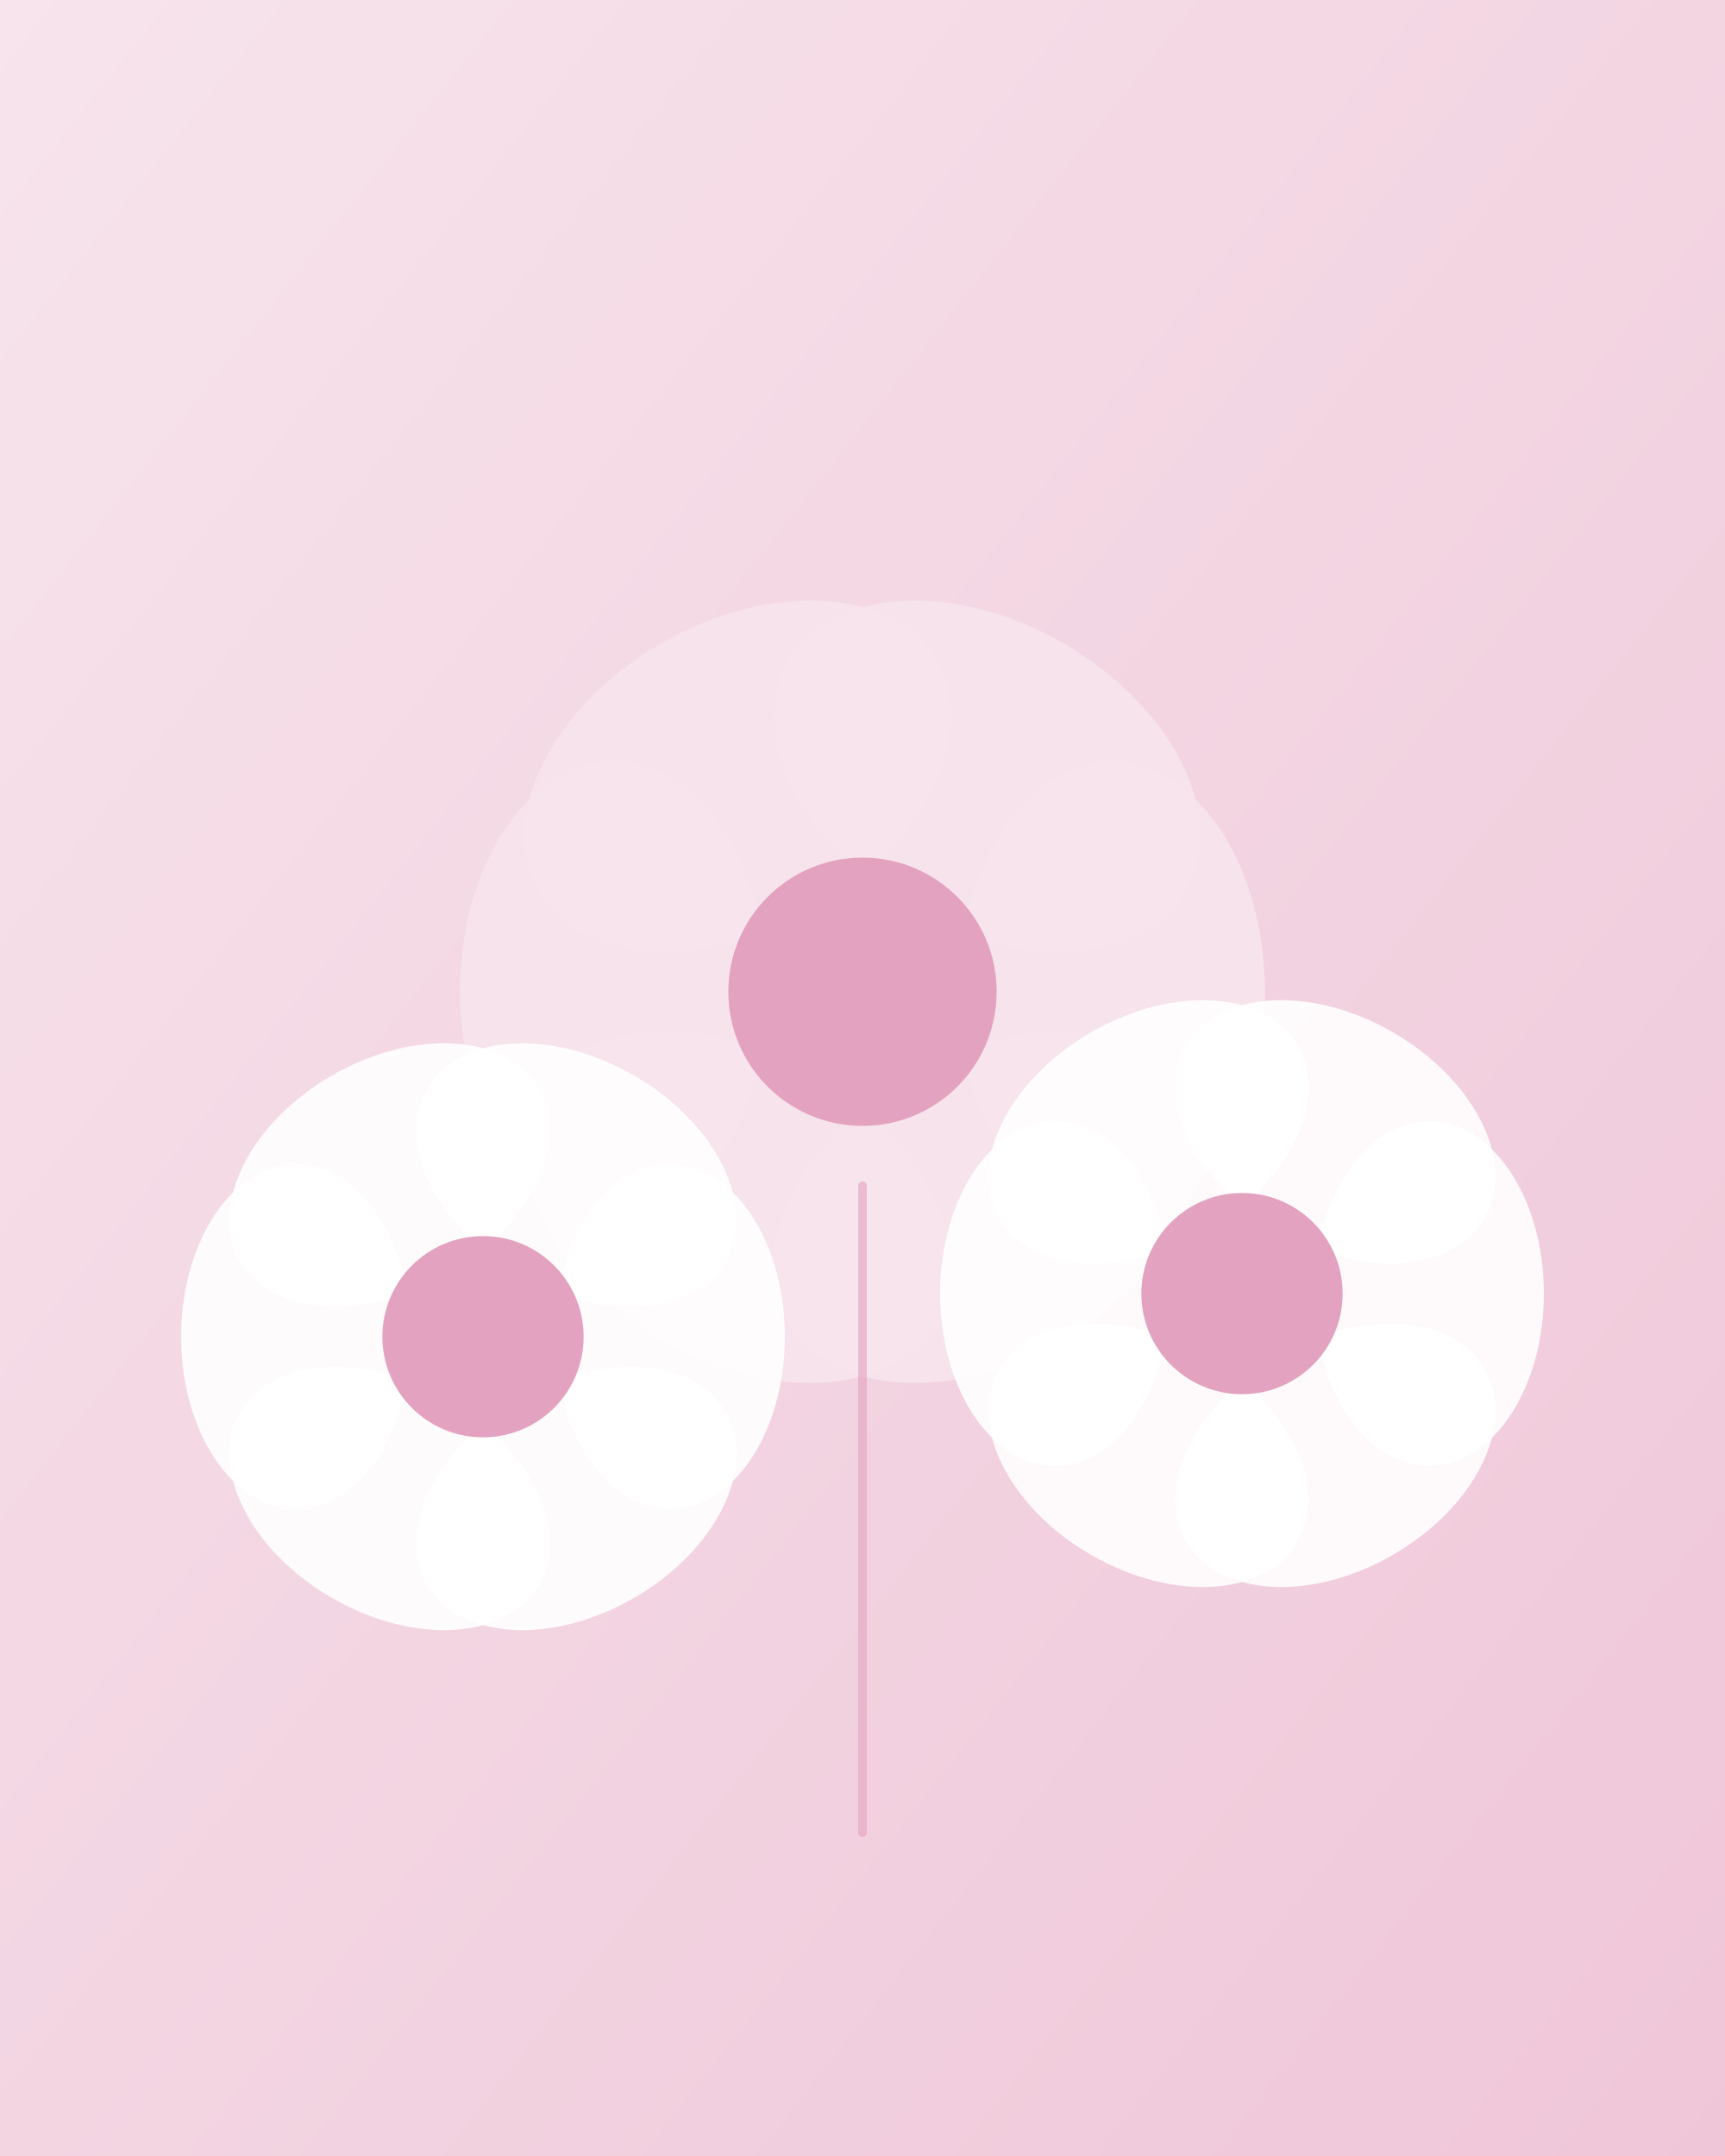
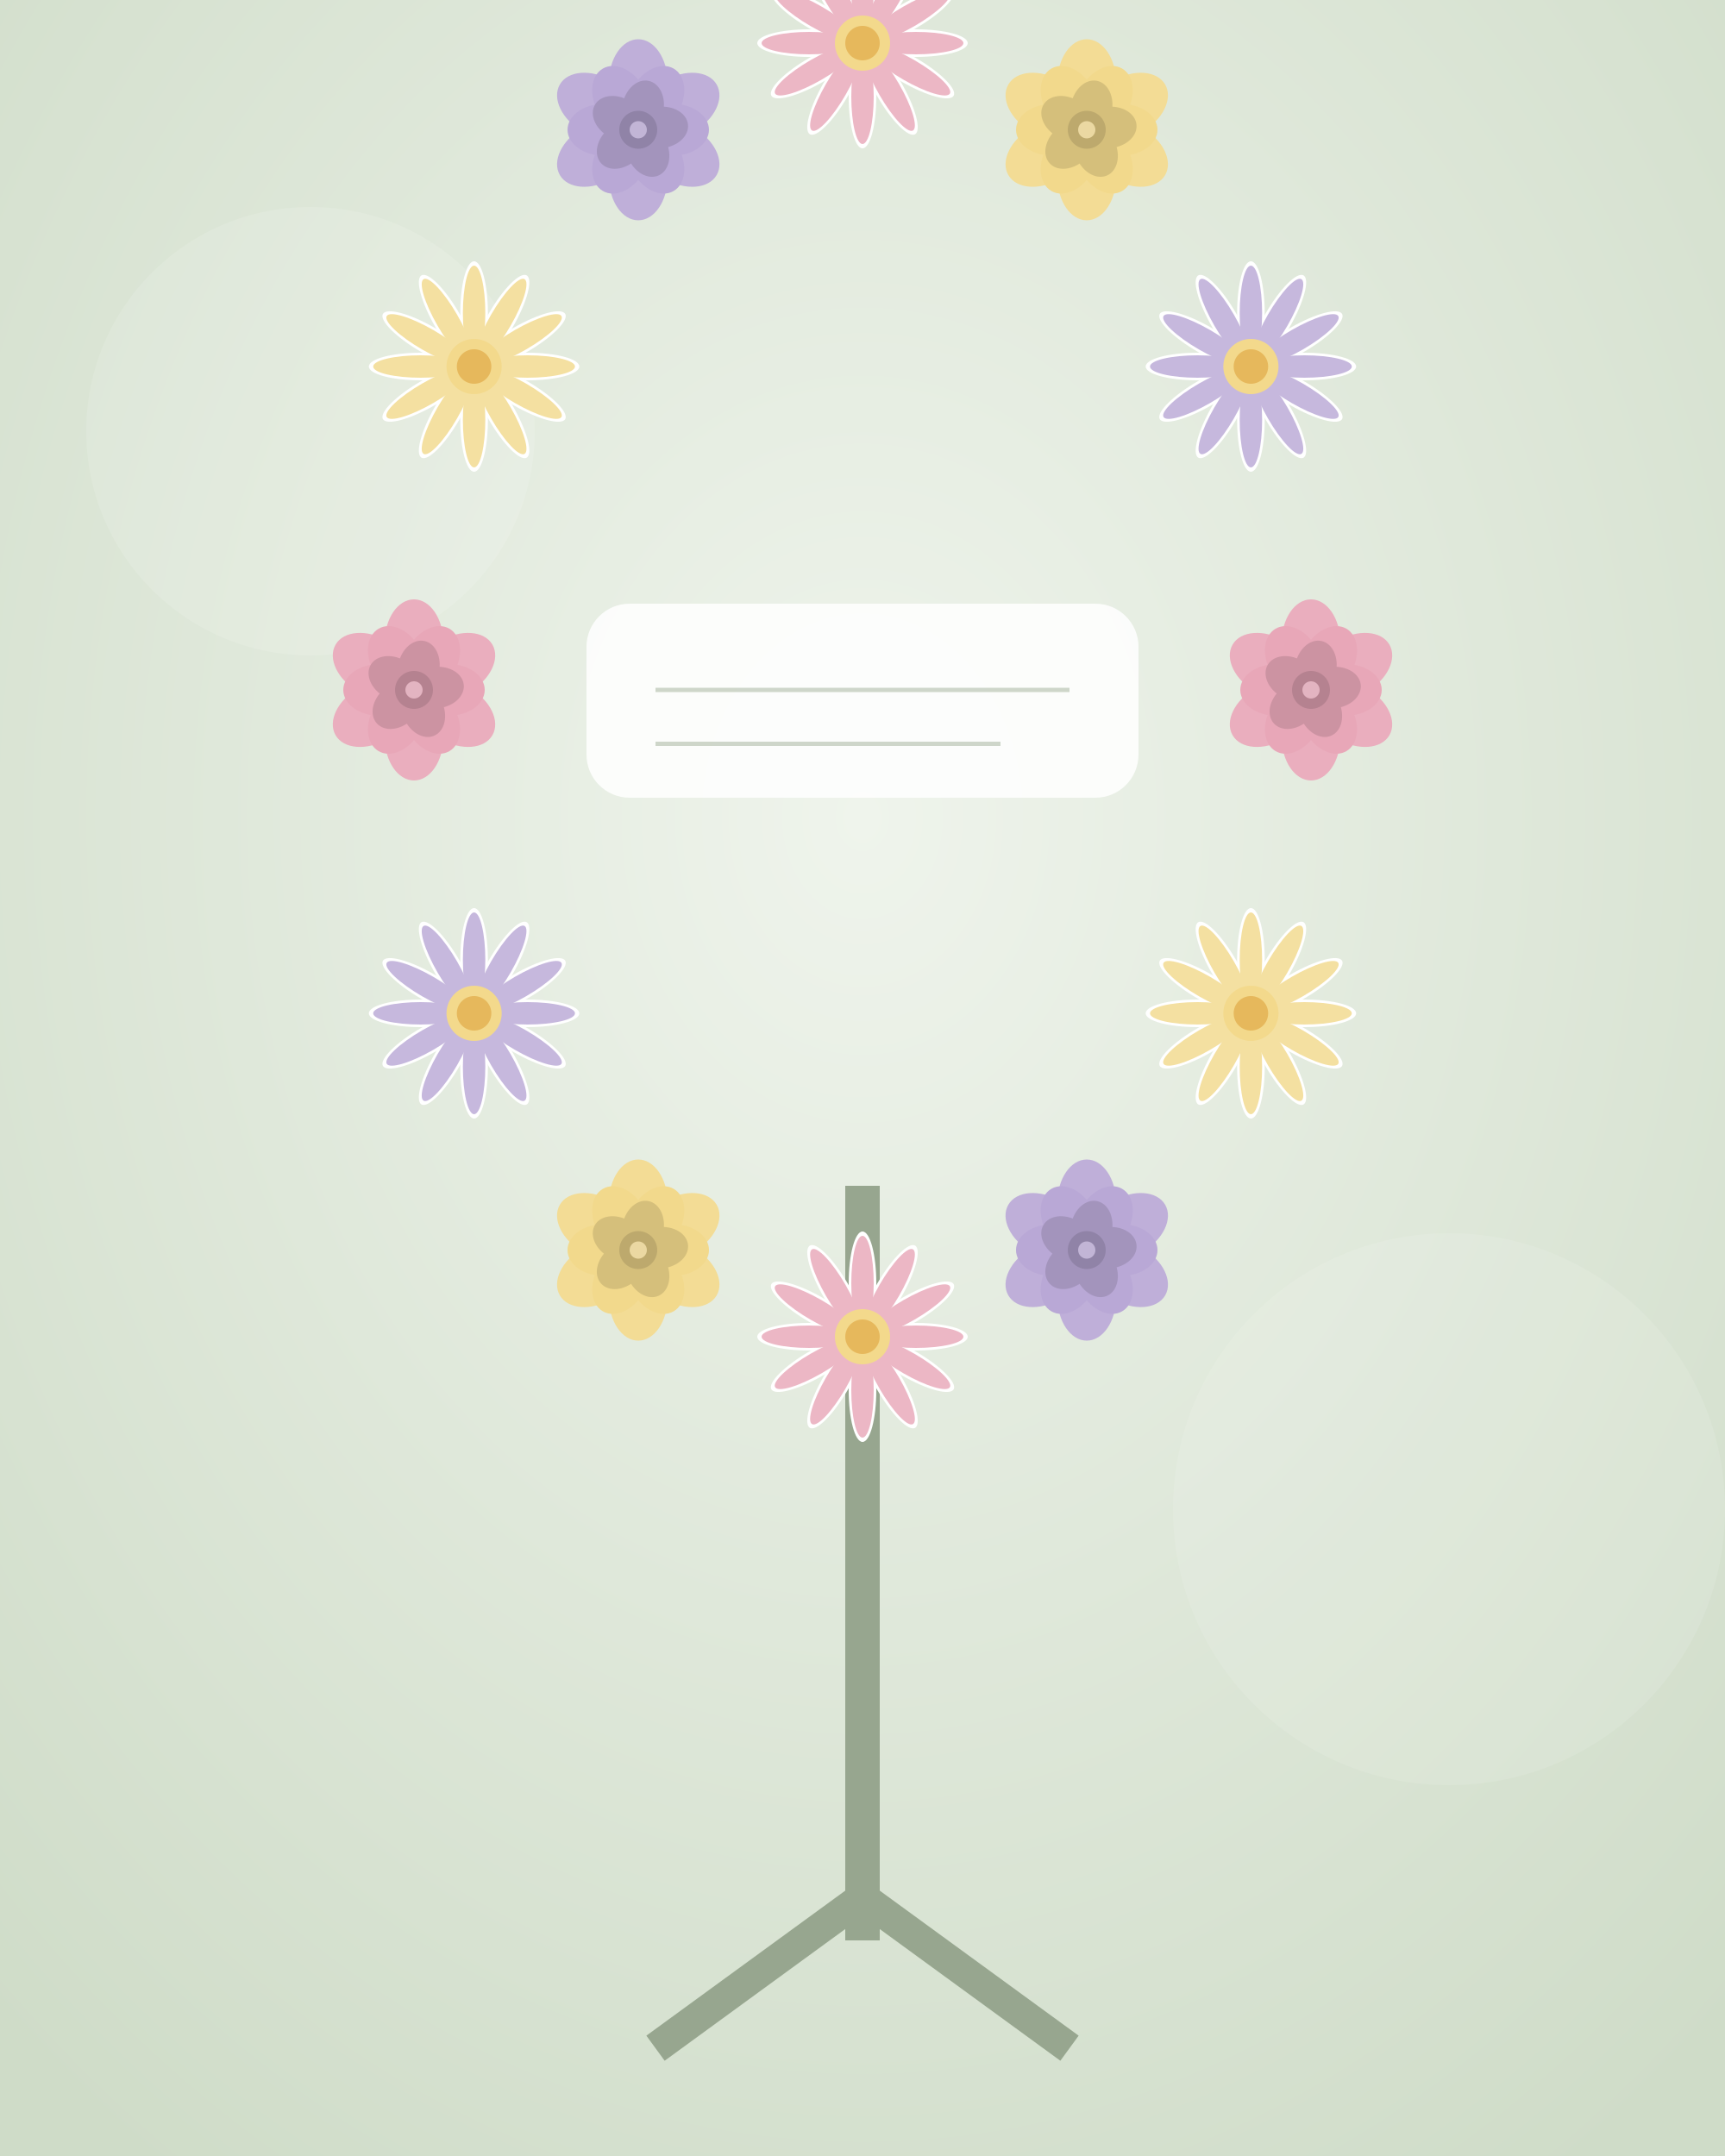
<svg xmlns="http://www.w3.org/2000/svg" width="800" height="1000" viewBox="0 0 800 1000">
  <defs>
-     <linearGradient id="gwo6xl" x1="0" y1="0" x2="1" y2="1">
-       <stop offset="0" stop-color="#F7E4EC" />
-       <stop offset="1" stop-color="#EFC6D8" />
-     </linearGradient>
+     <radialGradient id="g6" cx="50%" cy="38%" r="75%">
+       <stop offset="0" stop-color="#eff4ec" />
+       <stop offset="1" stop-color="#CFDcC8" />
+     </radialGradient>
  </defs>
-   <rect width="800" height="1000" fill="url(#gwo6xl)" />
-   <g transform="translate(400 460) scale(4.444444)">
-     <ellipse cx="26.0" cy="0.0" rx="16" ry="24" fill="#F7E4EC" opacity="0.9" transform="rotate(0 26.0 0.0)" />
-     <ellipse cx="13.0" cy="22.5" rx="16" ry="24" fill="#F7E4EC" opacity="0.9" transform="rotate(60 13.0 22.5)" />
-     <ellipse cx="-13.0" cy="22.5" rx="16" ry="24" fill="#F7E4EC" opacity="0.9" transform="rotate(120 -13.0 22.5)" />
-     <ellipse cx="-26.0" cy="0.0" rx="16" ry="24" fill="#F7E4EC" opacity="0.9" transform="rotate(180 -26.0 0.0)" />
-     <ellipse cx="-13.0" cy="-22.5" rx="16" ry="24" fill="#F7E4EC" opacity="0.9" transform="rotate(240 -13.0 -22.5)" />
-     <ellipse cx="13.0" cy="-22.5" rx="16" ry="24" fill="#F7E4EC" opacity="0.9" transform="rotate(300 13.0 -22.5)" />
-     <circle cx="0" cy="0" r="14" fill="#E3A2C0" />
-   </g>
-   <g transform="translate(224 620) scale(3.333333)">
-     <ellipse cx="26.0" cy="0.0" rx="16" ry="24" fill="#ffffff" opacity="0.9" transform="rotate(0 26.0 0.0)" />
-     <ellipse cx="13.0" cy="22.5" rx="16" ry="24" fill="#ffffff" opacity="0.9" transform="rotate(60 13.0 22.5)" />
-     <ellipse cx="-13.0" cy="22.5" rx="16" ry="24" fill="#ffffff" opacity="0.9" transform="rotate(120 -13.0 22.5)" />
-     <ellipse cx="-26.0" cy="0.0" rx="16" ry="24" fill="#ffffff" opacity="0.9" transform="rotate(180 -26.0 0.0)" />
-     <ellipse cx="-13.0" cy="-22.5" rx="16" ry="24" fill="#ffffff" opacity="0.9" transform="rotate(240 -13.0 -22.5)" />
-     <ellipse cx="13.0" cy="-22.5" rx="16" ry="24" fill="#ffffff" opacity="0.9" transform="rotate(300 13.0 -22.5)" />
-     <circle cx="0" cy="0" r="14" fill="#E3A2C0" />
-   </g>
-   <g transform="translate(576 600) scale(3.333333)">
-     <ellipse cx="26.0" cy="0.0" rx="16" ry="24" fill="#ffffff" opacity="0.9" transform="rotate(0 26.0 0.0)" />
-     <ellipse cx="13.0" cy="22.5" rx="16" ry="24" fill="#ffffff" opacity="0.9" transform="rotate(60 13.0 22.5)" />
-     <ellipse cx="-13.0" cy="22.5" rx="16" ry="24" fill="#ffffff" opacity="0.9" transform="rotate(120 -13.0 22.5)" />
-     <ellipse cx="-26.0" cy="0.0" rx="16" ry="24" fill="#ffffff" opacity="0.9" transform="rotate(180 -26.0 0.0)" />
-     <ellipse cx="-13.0" cy="-22.5" rx="16" ry="24" fill="#ffffff" opacity="0.9" transform="rotate(240 -13.0 -22.5)" />
-     <ellipse cx="13.0" cy="-22.5" rx="16" ry="24" fill="#ffffff" opacity="0.9" transform="rotate(300 13.0 -22.5)" />
-     <circle cx="0" cy="0" r="14" fill="#E3A2C0" />
-   </g>
-   <path d="M400 550 L400 850" stroke="#E3A2C0" stroke-width="4" stroke-linecap="round" opacity="0.6" />
+   <rect width="800" height="1000" fill="url(#g6)" />
+   <circle cx="144" cy="200" r="104" fill="#FFFFFF" opacity="0.12" />
+   <circle cx="672" cy="700" r="128" fill="#FFFFFF" opacity="0.1" />
+   <line x1="400" y1="550" x2="400" y2="900" stroke="#97a68f" stroke-width="16" />
+   <line x1="400" y1="880" x2="304" y2="950" stroke="#97a68f" stroke-width="14.4" />
+   <line x1="400" y1="880" x2="496" y2="950" stroke="#97a68f" stroke-width="14.4" />
+   <g>
+     <ellipse cx="608" cy="298.0" rx="13.6" ry="20" fill="#eaaebe" opacity="1" transform="rotate(0.0 608 320)" />
+     <ellipse cx="608" cy="298.0" rx="13.6" ry="20" fill="#eaaebe" opacity="1" transform="rotate(60.0 608 320)" />
+     <ellipse cx="608" cy="298.0" rx="13.6" ry="20" fill="#eaaebe" opacity="1" transform="rotate(120.0 608 320)" />
+     <ellipse cx="608" cy="298.0" rx="13.6" ry="20" fill="#eaaebe" opacity="1" transform="rotate(180.0 608 320)" />
+     <ellipse cx="608" cy="298.0" rx="13.6" ry="20" fill="#eaaebe" opacity="1" transform="rotate(240.0 608 320)" />
+     <ellipse cx="608" cy="298.0" rx="13.6" ry="20" fill="#eaaebe" opacity="1" transform="rotate(300.0 608 320)" />
+     <ellipse cx="608" cy="304.0" rx="12" ry="16.8" fill="#E8A7B8" opacity="1" transform="rotate(30.0 608 320)" />
+     <ellipse cx="608" cy="304.0" rx="12" ry="16.8" fill="#E8A7B8" opacity="1" transform="rotate(90.0 608 320)" />
+     <ellipse cx="608" cy="304.0" rx="12" ry="16.8" fill="#E8A7B8" opacity="1" transform="rotate(150.0 608 320)" />
+     <ellipse cx="608" cy="304.0" rx="12" ry="16.8" fill="#E8A7B8" opacity="1" transform="rotate(210.0 608 320)" />
+     <ellipse cx="608" cy="304.0" rx="12" ry="16.8" fill="#E8A7B8" opacity="1" transform="rotate(270.0 608 320)" />
+     <ellipse cx="608" cy="304.0" rx="12" ry="16.8" fill="#E8A7B8" opacity="1" transform="rotate(330.0 608 320)" />
+     <ellipse cx="608" cy="309.6" rx="9.6" ry="12.8" fill="#cc93a2" opacity="1" transform="rotate(12.0 608 320)" />
+     <ellipse cx="608" cy="309.6" rx="9.6" ry="12.8" fill="#cc93a2" opacity="1" transform="rotate(84.0 608 320)" />
+     <ellipse cx="608" cy="309.6" rx="9.6" ry="12.8" fill="#cc93a2" opacity="1" transform="rotate(156.0 608 320)" />
+     <ellipse cx="608" cy="309.6" rx="9.6" ry="12.8" fill="#cc93a2" opacity="1" transform="rotate(228.0 608 320)" />
+     <ellipse cx="608" cy="309.6" rx="9.6" ry="12.8" fill="#cc93a2" opacity="1" transform="rotate(300.0 608 320)" />
+     <circle cx="608" cy="320" r="8.8" fill="#b58290" />
+     <circle cx="608" cy="320" r="4" fill="#efc1cd" opacity="0.8" />
+   </g>
+   <g>
+     <ellipse cx="580.133" cy="445.2" rx="6.4" ry="24" fill="#FFFFFF" opacity="1" transform="rotate(0.0 580.1333 470)" />
+     <ellipse cx="580.133" cy="445.2" rx="6.4" ry="24" fill="#FFFFFF" opacity="1" transform="rotate(30.0 580.1333 470)" />
+     <ellipse cx="580.133" cy="445.2" rx="6.4" ry="24" fill="#FFFFFF" opacity="1" transform="rotate(60.0 580.1333 470)" />
+     <ellipse cx="580.133" cy="445.2" rx="6.4" ry="24" fill="#FFFFFF" opacity="1" transform="rotate(90.0 580.1333 470)" />
+     <ellipse cx="580.133" cy="445.2" rx="6.4" ry="24" fill="#FFFFFF" opacity="1" transform="rotate(120.0 580.1333 470)" />
+     <ellipse cx="580.133" cy="445.2" rx="6.4" ry="24" fill="#FFFFFF" opacity="1" transform="rotate(150.0 580.1333 470)" />
+     <ellipse cx="580.133" cy="445.2" rx="6.4" ry="24" fill="#FFFFFF" opacity="1" transform="rotate(180.0 580.1333 470)" />
+     <ellipse cx="580.133" cy="445.2" rx="6.4" ry="24" fill="#FFFFFF" opacity="1" transform="rotate(210.0 580.1333 470)" />
+     <ellipse cx="580.133" cy="445.2" rx="6.4" ry="24" fill="#FFFFFF" opacity="1" transform="rotate(240.0 580.1333 470)" />
+     <ellipse cx="580.133" cy="445.2" rx="6.4" ry="24" fill="#FFFFFF" opacity="1" transform="rotate(270.0 580.1333 470)" />
+     <ellipse cx="580.133" cy="445.2" rx="6.4" ry="24" fill="#FFFFFF" opacity="1" transform="rotate(300.0 580.1333 470)" />
+     <ellipse cx="580.133" cy="445.2" rx="6.4" ry="24" fill="#FFFFFF" opacity="1" transform="rotate(330.0 580.1333 470)" />
+     <ellipse cx="580.133" cy="445.2" rx="5.2" ry="22" fill="#f4e0a1" opacity="1" transform="rotate(0.0 580.1333 470)" />
+     <ellipse cx="580.133" cy="445.2" rx="5.2" ry="22" fill="#f4e0a1" opacity="1" transform="rotate(30.0 580.1333 470)" />
+     <ellipse cx="580.133" cy="445.2" rx="5.2" ry="22" fill="#f4e0a1" opacity="1" transform="rotate(60.0 580.1333 470)" />
+     <ellipse cx="580.133" cy="445.2" rx="5.2" ry="22" fill="#f4e0a1" opacity="1" transform="rotate(90.0 580.1333 470)" />
+     <ellipse cx="580.133" cy="445.2" rx="5.2" ry="22" fill="#f4e0a1" opacity="1" transform="rotate(120.0 580.1333 470)" />
+     <ellipse cx="580.133" cy="445.2" rx="5.2" ry="22" fill="#f4e0a1" opacity="1" transform="rotate(150.0 580.1333 470)" />
+     <ellipse cx="580.133" cy="445.2" rx="5.2" ry="22" fill="#f4e0a1" opacity="1" transform="rotate(180.0 580.1333 470)" />
+     <ellipse cx="580.133" cy="445.2" rx="5.2" ry="22" fill="#f4e0a1" opacity="1" transform="rotate(210.0 580.1333 470)" />
+     <ellipse cx="580.133" cy="445.2" rx="5.2" ry="22" fill="#f4e0a1" opacity="1" transform="rotate(240.0 580.1333 470)" />
+     <ellipse cx="580.133" cy="445.2" rx="5.2" ry="22" fill="#f4e0a1" opacity="1" transform="rotate(270.0 580.1333 470)" />
+     <ellipse cx="580.133" cy="445.2" rx="5.2" ry="22" fill="#f4e0a1" opacity="1" transform="rotate(300.0 580.1333 470)" />
+     <ellipse cx="580.133" cy="445.2" rx="5.2" ry="22" fill="#f4e0a1" opacity="1" transform="rotate(330.0 580.1333 470)" />
+     <circle cx="580.133" cy="470" r="12.8" fill="#F3D98C" />
+     <circle cx="580.133" cy="470" r="8" fill="#E6B85C" />
+   </g>
+   <g>
+     <ellipse cx="504" cy="557.8" rx="13.6" ry="20" fill="#bfafd9" opacity="1" transform="rotate(0.0 504 579.8076)" />
+     <ellipse cx="504" cy="557.8" rx="13.6" ry="20" fill="#bfafd9" opacity="1" transform="rotate(60.0 504 579.8076)" />
+     <ellipse cx="504" cy="557.8" rx="13.6" ry="20" fill="#bfafd9" opacity="1" transform="rotate(120.0 504 579.8076)" />
+     <ellipse cx="504" cy="557.8" rx="13.6" ry="20" fill="#bfafd9" opacity="1" transform="rotate(180.0 504 579.8076)" />
+     <ellipse cx="504" cy="557.8" rx="13.6" ry="20" fill="#bfafd9" opacity="1" transform="rotate(240.0 504 579.8076)" />
+     <ellipse cx="504" cy="557.8" rx="13.6" ry="20" fill="#bfafd9" opacity="1" transform="rotate(300.0 504 579.8076)" />
+     <ellipse cx="504" cy="563.8" rx="12" ry="16.8" fill="#B9A8D6" opacity="1" transform="rotate(30.0 504 579.8076)" />
+     <ellipse cx="504" cy="563.8" rx="12" ry="16.8" fill="#B9A8D6" opacity="1" transform="rotate(90.0 504 579.8076)" />
+     <ellipse cx="504" cy="563.8" rx="12" ry="16.8" fill="#B9A8D6" opacity="1" transform="rotate(150.0 504 579.8076)" />
+     <ellipse cx="504" cy="563.8" rx="12" ry="16.8" fill="#B9A8D6" opacity="1" transform="rotate(210.0 504 579.8076)" />
+     <ellipse cx="504" cy="563.8" rx="12" ry="16.8" fill="#B9A8D6" opacity="1" transform="rotate(270.0 504 579.8076)" />
+     <ellipse cx="504" cy="563.8" rx="12" ry="16.8" fill="#B9A8D6" opacity="1" transform="rotate(330.0 504 579.8076)" />
+     <ellipse cx="504" cy="569.4" rx="9.6" ry="12.8" fill="#a394bc" opacity="1" transform="rotate(12.0 504 579.8076)" />
+     <ellipse cx="504" cy="569.4" rx="9.6" ry="12.8" fill="#a394bc" opacity="1" transform="rotate(84.0 504 579.8076)" />
+     <ellipse cx="504" cy="569.4" rx="9.6" ry="12.8" fill="#a394bc" opacity="1" transform="rotate(156.0 504 579.8076)" />
+     <ellipse cx="504" cy="569.4" rx="9.6" ry="12.8" fill="#a394bc" opacity="1" transform="rotate(228.0 504 579.8076)" />
+     <ellipse cx="504" cy="569.4" rx="9.6" ry="12.8" fill="#a394bc" opacity="1" transform="rotate(300.0 504 579.8076)" />
+     <circle cx="504" cy="579.808" r="8.8" fill="#9083a7" />
+     <circle cx="504" cy="579.808" r="4" fill="#cec2e2" opacity="0.8" />
+   </g>
+   <g>
+     <ellipse cx="400" cy="595.2" rx="6.4" ry="24" fill="#FFFFFF" opacity="1" transform="rotate(0.0 400 620)" />
+     <ellipse cx="400" cy="595.2" rx="6.4" ry="24" fill="#FFFFFF" opacity="1" transform="rotate(30.0 400 620)" />
+     <ellipse cx="400" cy="595.2" rx="6.4" ry="24" fill="#FFFFFF" opacity="1" transform="rotate(60.0 400 620)" />
+     <ellipse cx="400" cy="595.2" rx="6.4" ry="24" fill="#FFFFFF" opacity="1" transform="rotate(90.0 400 620)" />
+     <ellipse cx="400" cy="595.2" rx="6.4" ry="24" fill="#FFFFFF" opacity="1" transform="rotate(120.0 400 620)" />
+     <ellipse cx="400" cy="595.2" rx="6.4" ry="24" fill="#FFFFFF" opacity="1" transform="rotate(150.0 400 620)" />
+     <ellipse cx="400" cy="595.2" rx="6.4" ry="24" fill="#FFFFFF" opacity="1" transform="rotate(180.0 400 620)" />
+     <ellipse cx="400" cy="595.2" rx="6.4" ry="24" fill="#FFFFFF" opacity="1" transform="rotate(210.0 400 620)" />
+     <ellipse cx="400" cy="595.2" rx="6.4" ry="24" fill="#FFFFFF" opacity="1" transform="rotate(240.0 400 620)" />
+     <ellipse cx="400" cy="595.2" rx="6.4" ry="24" fill="#FFFFFF" opacity="1" transform="rotate(270.0 400 620)" />
+     <ellipse cx="400" cy="595.2" rx="6.4" ry="24" fill="#FFFFFF" opacity="1" transform="rotate(300.0 400 620)" />
+     <ellipse cx="400" cy="595.2" rx="6.4" ry="24" fill="#FFFFFF" opacity="1" transform="rotate(330.0 400 620)" />
+     <ellipse cx="400" cy="595.2" rx="5.2" ry="22" fill="#ecb7c5" opacity="1" transform="rotate(0.0 400 620)" />
+     <ellipse cx="400" cy="595.2" rx="5.2" ry="22" fill="#ecb7c5" opacity="1" transform="rotate(30.0 400 620)" />
+     <ellipse cx="400" cy="595.2" rx="5.2" ry="22" fill="#ecb7c5" opacity="1" transform="rotate(60.0 400 620)" />
+     <ellipse cx="400" cy="595.2" rx="5.2" ry="22" fill="#ecb7c5" opacity="1" transform="rotate(90.0 400 620)" />
+     <ellipse cx="400" cy="595.2" rx="5.2" ry="22" fill="#ecb7c5" opacity="1" transform="rotate(120.0 400 620)" />
+     <ellipse cx="400" cy="595.2" rx="5.2" ry="22" fill="#ecb7c5" opacity="1" transform="rotate(150.0 400 620)" />
+     <ellipse cx="400" cy="595.2" rx="5.2" ry="22" fill="#ecb7c5" opacity="1" transform="rotate(180.0 400 620)" />
+     <ellipse cx="400" cy="595.2" rx="5.2" ry="22" fill="#ecb7c5" opacity="1" transform="rotate(210.0 400 620)" />
+     <ellipse cx="400" cy="595.2" rx="5.2" ry="22" fill="#ecb7c5" opacity="1" transform="rotate(240.0 400 620)" />
+     <ellipse cx="400" cy="595.2" rx="5.2" ry="22" fill="#ecb7c5" opacity="1" transform="rotate(270.0 400 620)" />
+     <ellipse cx="400" cy="595.2" rx="5.2" ry="22" fill="#ecb7c5" opacity="1" transform="rotate(300.0 400 620)" />
+     <ellipse cx="400" cy="595.2" rx="5.2" ry="22" fill="#ecb7c5" opacity="1" transform="rotate(330.0 400 620)" />
+     <circle cx="400" cy="620" r="12.8" fill="#F3D98C" />
+     <circle cx="400" cy="620" r="8" fill="#E6B85C" />
+   </g>
+   <g>
+     <ellipse cx="296" cy="557.8" rx="13.6" ry="20" fill="#f3dc95" opacity="1" transform="rotate(0.0 296 579.8076)" />
+     <ellipse cx="296" cy="557.8" rx="13.6" ry="20" fill="#f3dc95" opacity="1" transform="rotate(60.0 296 579.8076)" />
+     <ellipse cx="296" cy="557.8" rx="13.6" ry="20" fill="#f3dc95" opacity="1" transform="rotate(120.0 296 579.8076)" />
+     <ellipse cx="296" cy="557.8" rx="13.6" ry="20" fill="#f3dc95" opacity="1" transform="rotate(180.0 296 579.8076)" />
+     <ellipse cx="296" cy="557.8" rx="13.6" ry="20" fill="#f3dc95" opacity="1" transform="rotate(240.0 296 579.8076)" />
+     <ellipse cx="296" cy="557.8" rx="13.6" ry="20" fill="#f3dc95" opacity="1" transform="rotate(300.0 296 579.8076)" />
+     <ellipse cx="296" cy="563.8" rx="12" ry="16.8" fill="#F2D98C" opacity="1" transform="rotate(30.0 296 579.8076)" />
+     <ellipse cx="296" cy="563.8" rx="12" ry="16.8" fill="#F2D98C" opacity="1" transform="rotate(90.0 296 579.8076)" />
+     <ellipse cx="296" cy="563.8" rx="12" ry="16.8" fill="#F2D98C" opacity="1" transform="rotate(150.0 296 579.8076)" />
+     <ellipse cx="296" cy="563.8" rx="12" ry="16.8" fill="#F2D98C" opacity="1" transform="rotate(210.0 296 579.8076)" />
+     <ellipse cx="296" cy="563.8" rx="12" ry="16.8" fill="#F2D98C" opacity="1" transform="rotate(270.0 296 579.8076)" />
+     <ellipse cx="296" cy="563.8" rx="12" ry="16.8" fill="#F2D98C" opacity="1" transform="rotate(330.0 296 579.8076)" />
+     <ellipse cx="296" cy="569.4" rx="9.6" ry="12.8" fill="#d5bf7b" opacity="1" transform="rotate(12.0 296 579.8076)" />
+     <ellipse cx="296" cy="569.4" rx="9.6" ry="12.8" fill="#d5bf7b" opacity="1" transform="rotate(84.0 296 579.8076)" />
+     <ellipse cx="296" cy="569.4" rx="9.6" ry="12.8" fill="#d5bf7b" opacity="1" transform="rotate(156.0 296 579.8076)" />
+     <ellipse cx="296" cy="569.4" rx="9.6" ry="12.8" fill="#d5bf7b" opacity="1" transform="rotate(228.0 296 579.8076)" />
+     <ellipse cx="296" cy="569.4" rx="9.6" ry="12.8" fill="#d5bf7b" opacity="1" transform="rotate(300.0 296 579.8076)" />
+     <circle cx="296" cy="579.808" r="8.8" fill="#bda96d" />
+     <circle cx="296" cy="579.808" r="4" fill="#f6e4af" opacity="0.8" />
+   </g>
+   <g>
+     <ellipse cx="219.867" cy="445.2" rx="6.4" ry="24" fill="#FFFFFF" opacity="1" transform="rotate(0.0 219.8667 470)" />
+     <ellipse cx="219.867" cy="445.2" rx="6.4" ry="24" fill="#FFFFFF" opacity="1" transform="rotate(30.0 219.8667 470)" />
+     <ellipse cx="219.867" cy="445.2" rx="6.4" ry="24" fill="#FFFFFF" opacity="1" transform="rotate(60.0 219.8667 470)" />
+     <ellipse cx="219.867" cy="445.2" rx="6.4" ry="24" fill="#FFFFFF" opacity="1" transform="rotate(90.0 219.8667 470)" />
+     <ellipse cx="219.867" cy="445.2" rx="6.4" ry="24" fill="#FFFFFF" opacity="1" transform="rotate(120.0 219.8667 470)" />
+     <ellipse cx="219.867" cy="445.2" rx="6.4" ry="24" fill="#FFFFFF" opacity="1" transform="rotate(150.0 219.8667 470)" />
+     <ellipse cx="219.867" cy="445.2" rx="6.4" ry="24" fill="#FFFFFF" opacity="1" transform="rotate(180.0 219.8667 470)" />
+     <ellipse cx="219.867" cy="445.2" rx="6.4" ry="24" fill="#FFFFFF" opacity="1" transform="rotate(210.0 219.8667 470)" />
+     <ellipse cx="219.867" cy="445.2" rx="6.4" ry="24" fill="#FFFFFF" opacity="1" transform="rotate(240.0 219.8667 470)" />
+     <ellipse cx="219.867" cy="445.2" rx="6.4" ry="24" fill="#FFFFFF" opacity="1" transform="rotate(270.0 219.8667 470)" />
+     <ellipse cx="219.867" cy="445.2" rx="6.4" ry="24" fill="#FFFFFF" opacity="1" transform="rotate(300.0 219.8667 470)" />
+     <ellipse cx="219.867" cy="445.2" rx="6.4" ry="24" fill="#FFFFFF" opacity="1" transform="rotate(330.0 219.8667 470)" />
+     <ellipse cx="219.867" cy="445.2" rx="5.2" ry="22" fill="#c6b8dd" opacity="1" transform="rotate(0.0 219.8667 470)" />
+     <ellipse cx="219.867" cy="445.2" rx="5.2" ry="22" fill="#c6b8dd" opacity="1" transform="rotate(30.0 219.8667 470)" />
+     <ellipse cx="219.867" cy="445.2" rx="5.2" ry="22" fill="#c6b8dd" opacity="1" transform="rotate(60.0 219.8667 470)" />
+     <ellipse cx="219.867" cy="445.2" rx="5.2" ry="22" fill="#c6b8dd" opacity="1" transform="rotate(90.0 219.8667 470)" />
+     <ellipse cx="219.867" cy="445.2" rx="5.2" ry="22" fill="#c6b8dd" opacity="1" transform="rotate(120.0 219.8667 470)" />
+     <ellipse cx="219.867" cy="445.2" rx="5.2" ry="22" fill="#c6b8dd" opacity="1" transform="rotate(150.0 219.8667 470)" />
+     <ellipse cx="219.867" cy="445.2" rx="5.2" ry="22" fill="#c6b8dd" opacity="1" transform="rotate(180.0 219.8667 470)" />
+     <ellipse cx="219.867" cy="445.2" rx="5.2" ry="22" fill="#c6b8dd" opacity="1" transform="rotate(210.0 219.8667 470)" />
+     <ellipse cx="219.867" cy="445.2" rx="5.2" ry="22" fill="#c6b8dd" opacity="1" transform="rotate(240.0 219.8667 470)" />
+     <ellipse cx="219.867" cy="445.2" rx="5.2" ry="22" fill="#c6b8dd" opacity="1" transform="rotate(270.0 219.8667 470)" />
+     <ellipse cx="219.867" cy="445.2" rx="5.2" ry="22" fill="#c6b8dd" opacity="1" transform="rotate(300.0 219.8667 470)" />
+     <ellipse cx="219.867" cy="445.2" rx="5.2" ry="22" fill="#c6b8dd" opacity="1" transform="rotate(330.0 219.8667 470)" />
+     <circle cx="219.867" cy="470" r="12.8" fill="#F3D98C" />
+     <circle cx="219.867" cy="470" r="8" fill="#E6B85C" />
+   </g>
+   <g>
+     <ellipse cx="192" cy="298.0" rx="13.6" ry="20" fill="#eaaebe" opacity="1" transform="rotate(0.0 192 320)" />
+     <ellipse cx="192" cy="298.0" rx="13.6" ry="20" fill="#eaaebe" opacity="1" transform="rotate(60.0 192 320)" />
+     <ellipse cx="192" cy="298.0" rx="13.6" ry="20" fill="#eaaebe" opacity="1" transform="rotate(120.0 192 320)" />
+     <ellipse cx="192" cy="298.0" rx="13.6" ry="20" fill="#eaaebe" opacity="1" transform="rotate(180.0 192 320)" />
+     <ellipse cx="192" cy="298.0" rx="13.6" ry="20" fill="#eaaebe" opacity="1" transform="rotate(240.0 192 320)" />
+     <ellipse cx="192" cy="298.0" rx="13.6" ry="20" fill="#eaaebe" opacity="1" transform="rotate(300.0 192 320)" />
+     <ellipse cx="192" cy="304.0" rx="12" ry="16.8" fill="#E8A7B8" opacity="1" transform="rotate(30.0 192 320)" />
+     <ellipse cx="192" cy="304.0" rx="12" ry="16.8" fill="#E8A7B8" opacity="1" transform="rotate(90.0 192 320)" />
+     <ellipse cx="192" cy="304.0" rx="12" ry="16.8" fill="#E8A7B8" opacity="1" transform="rotate(150.0 192 320)" />
+     <ellipse cx="192" cy="304.0" rx="12" ry="16.8" fill="#E8A7B8" opacity="1" transform="rotate(210.0 192 320)" />
+     <ellipse cx="192" cy="304.0" rx="12" ry="16.8" fill="#E8A7B8" opacity="1" transform="rotate(270.0 192 320)" />
+     <ellipse cx="192" cy="304.0" rx="12" ry="16.8" fill="#E8A7B8" opacity="1" transform="rotate(330.0 192 320)" />
+     <ellipse cx="192" cy="309.6" rx="9.6" ry="12.8" fill="#cc93a2" opacity="1" transform="rotate(12.0 192 320)" />
+     <ellipse cx="192" cy="309.6" rx="9.6" ry="12.8" fill="#cc93a2" opacity="1" transform="rotate(84.0 192 320)" />
+     <ellipse cx="192" cy="309.6" rx="9.6" ry="12.8" fill="#cc93a2" opacity="1" transform="rotate(156.0 192 320)" />
+     <ellipse cx="192" cy="309.6" rx="9.6" ry="12.8" fill="#cc93a2" opacity="1" transform="rotate(228.0 192 320)" />
+     <ellipse cx="192" cy="309.6" rx="9.6" ry="12.8" fill="#cc93a2" opacity="1" transform="rotate(300.0 192 320)" />
+     <circle cx="192" cy="320" r="8.8" fill="#b58290" />
+     <circle cx="192" cy="320" r="4" fill="#efc1cd" opacity="0.8" />
+   </g>
+   <g>
+     <ellipse cx="219.867" cy="145.2" rx="6.4" ry="24" fill="#FFFFFF" opacity="1" transform="rotate(0.0 219.8667 170)" />
+     <ellipse cx="219.867" cy="145.2" rx="6.4" ry="24" fill="#FFFFFF" opacity="1" transform="rotate(30.0 219.8667 170)" />
+     <ellipse cx="219.867" cy="145.2" rx="6.4" ry="24" fill="#FFFFFF" opacity="1" transform="rotate(60.0 219.8667 170)" />
+     <ellipse cx="219.867" cy="145.2" rx="6.4" ry="24" fill="#FFFFFF" opacity="1" transform="rotate(90.0 219.8667 170)" />
+     <ellipse cx="219.867" cy="145.2" rx="6.4" ry="24" fill="#FFFFFF" opacity="1" transform="rotate(120.0 219.8667 170)" />
+     <ellipse cx="219.867" cy="145.2" rx="6.4" ry="24" fill="#FFFFFF" opacity="1" transform="rotate(150.0 219.8667 170)" />
+     <ellipse cx="219.867" cy="145.2" rx="6.4" ry="24" fill="#FFFFFF" opacity="1" transform="rotate(180.0 219.8667 170)" />
+     <ellipse cx="219.867" cy="145.2" rx="6.4" ry="24" fill="#FFFFFF" opacity="1" transform="rotate(210.0 219.8667 170)" />
+     <ellipse cx="219.867" cy="145.2" rx="6.4" ry="24" fill="#FFFFFF" opacity="1" transform="rotate(240.0 219.8667 170)" />
+     <ellipse cx="219.867" cy="145.2" rx="6.4" ry="24" fill="#FFFFFF" opacity="1" transform="rotate(270.0 219.8667 170)" />
+     <ellipse cx="219.867" cy="145.2" rx="6.4" ry="24" fill="#FFFFFF" opacity="1" transform="rotate(300.0 219.8667 170)" />
+     <ellipse cx="219.867" cy="145.2" rx="6.4" ry="24" fill="#FFFFFF" opacity="1" transform="rotate(330.0 219.8667 170)" />
+     <ellipse cx="219.867" cy="145.2" rx="5.2" ry="22" fill="#f4e0a1" opacity="1" transform="rotate(0.0 219.8667 170)" />
+     <ellipse cx="219.867" cy="145.2" rx="5.2" ry="22" fill="#f4e0a1" opacity="1" transform="rotate(30.0 219.8667 170)" />
+     <ellipse cx="219.867" cy="145.2" rx="5.2" ry="22" fill="#f4e0a1" opacity="1" transform="rotate(60.0 219.8667 170)" />
+     <ellipse cx="219.867" cy="145.2" rx="5.2" ry="22" fill="#f4e0a1" opacity="1" transform="rotate(90.0 219.8667 170)" />
+     <ellipse cx="219.867" cy="145.2" rx="5.2" ry="22" fill="#f4e0a1" opacity="1" transform="rotate(120.0 219.8667 170)" />
+     <ellipse cx="219.867" cy="145.2" rx="5.2" ry="22" fill="#f4e0a1" opacity="1" transform="rotate(150.0 219.8667 170)" />
+     <ellipse cx="219.867" cy="145.2" rx="5.2" ry="22" fill="#f4e0a1" opacity="1" transform="rotate(180.0 219.8667 170)" />
+     <ellipse cx="219.867" cy="145.2" rx="5.2" ry="22" fill="#f4e0a1" opacity="1" transform="rotate(210.0 219.8667 170)" />
+     <ellipse cx="219.867" cy="145.2" rx="5.2" ry="22" fill="#f4e0a1" opacity="1" transform="rotate(240.0 219.8667 170)" />
+     <ellipse cx="219.867" cy="145.2" rx="5.2" ry="22" fill="#f4e0a1" opacity="1" transform="rotate(270.0 219.8667 170)" />
+     <ellipse cx="219.867" cy="145.2" rx="5.2" ry="22" fill="#f4e0a1" opacity="1" transform="rotate(300.0 219.8667 170)" />
+     <ellipse cx="219.867" cy="145.2" rx="5.2" ry="22" fill="#f4e0a1" opacity="1" transform="rotate(330.0 219.8667 170)" />
+     <circle cx="219.867" cy="170" r="12.8" fill="#F3D98C" />
+     <circle cx="219.867" cy="170" r="8" fill="#E6B85C" />
+   </g>
+   <g>
+     <ellipse cx="296" cy="38.2" rx="13.6" ry="20" fill="#bfafd9" opacity="1" transform="rotate(0.0 296 60.19238)" />
+     <ellipse cx="296" cy="38.2" rx="13.6" ry="20" fill="#bfafd9" opacity="1" transform="rotate(60.0 296 60.19238)" />
+     <ellipse cx="296" cy="38.2" rx="13.6" ry="20" fill="#bfafd9" opacity="1" transform="rotate(120.0 296 60.19238)" />
+     <ellipse cx="296" cy="38.2" rx="13.6" ry="20" fill="#bfafd9" opacity="1" transform="rotate(180.0 296 60.19238)" />
+     <ellipse cx="296" cy="38.2" rx="13.6" ry="20" fill="#bfafd9" opacity="1" transform="rotate(240.0 296 60.19238)" />
+     <ellipse cx="296" cy="38.2" rx="13.6" ry="20" fill="#bfafd9" opacity="1" transform="rotate(300.0 296 60.19238)" />
+     <ellipse cx="296" cy="44.2" rx="12" ry="16.8" fill="#B9A8D6" opacity="1" transform="rotate(30.0 296 60.19238)" />
+     <ellipse cx="296" cy="44.2" rx="12" ry="16.8" fill="#B9A8D6" opacity="1" transform="rotate(90.0 296 60.19238)" />
+     <ellipse cx="296" cy="44.2" rx="12" ry="16.8" fill="#B9A8D6" opacity="1" transform="rotate(150.0 296 60.19238)" />
+     <ellipse cx="296" cy="44.2" rx="12" ry="16.8" fill="#B9A8D6" opacity="1" transform="rotate(210.0 296 60.19238)" />
+     <ellipse cx="296" cy="44.2" rx="12" ry="16.8" fill="#B9A8D6" opacity="1" transform="rotate(270.0 296 60.19238)" />
+     <ellipse cx="296" cy="44.2" rx="12" ry="16.8" fill="#B9A8D6" opacity="1" transform="rotate(330.0 296 60.19238)" />
+     <ellipse cx="296" cy="49.8" rx="9.6" ry="12.8" fill="#a394bc" opacity="1" transform="rotate(12.0 296 60.19238)" />
+     <ellipse cx="296" cy="49.8" rx="9.6" ry="12.8" fill="#a394bc" opacity="1" transform="rotate(84.0 296 60.19238)" />
+     <ellipse cx="296" cy="49.8" rx="9.6" ry="12.8" fill="#a394bc" opacity="1" transform="rotate(156.0 296 60.19238)" />
+     <ellipse cx="296" cy="49.8" rx="9.6" ry="12.8" fill="#a394bc" opacity="1" transform="rotate(228.0 296 60.19238)" />
+     <ellipse cx="296" cy="49.8" rx="9.6" ry="12.8" fill="#a394bc" opacity="1" transform="rotate(300.0 296 60.19238)" />
+     <circle cx="296" cy="60.192" r="8.8" fill="#9083a7" />
+     <circle cx="296" cy="60.192" r="4" fill="#cec2e2" opacity="0.8" />
+   </g>
+   <g>
+     <ellipse cx="400" cy="-4.8" rx="6.4" ry="24" fill="#FFFFFF" opacity="1" transform="rotate(0.0 400 20)" />
+     <ellipse cx="400" cy="-4.8" rx="6.4" ry="24" fill="#FFFFFF" opacity="1" transform="rotate(30.0 400 20)" />
+     <ellipse cx="400" cy="-4.8" rx="6.4" ry="24" fill="#FFFFFF" opacity="1" transform="rotate(60.0 400 20)" />
+     <ellipse cx="400" cy="-4.8" rx="6.4" ry="24" fill="#FFFFFF" opacity="1" transform="rotate(90.0 400 20)" />
+     <ellipse cx="400" cy="-4.8" rx="6.4" ry="24" fill="#FFFFFF" opacity="1" transform="rotate(120.0 400 20)" />
+     <ellipse cx="400" cy="-4.8" rx="6.4" ry="24" fill="#FFFFFF" opacity="1" transform="rotate(150.0 400 20)" />
+     <ellipse cx="400" cy="-4.8" rx="6.4" ry="24" fill="#FFFFFF" opacity="1" transform="rotate(180.0 400 20)" />
+     <ellipse cx="400" cy="-4.8" rx="6.4" ry="24" fill="#FFFFFF" opacity="1" transform="rotate(210.0 400 20)" />
+     <ellipse cx="400" cy="-4.8" rx="6.4" ry="24" fill="#FFFFFF" opacity="1" transform="rotate(240.0 400 20)" />
+     <ellipse cx="400" cy="-4.8" rx="6.4" ry="24" fill="#FFFFFF" opacity="1" transform="rotate(270.0 400 20)" />
+     <ellipse cx="400" cy="-4.8" rx="6.4" ry="24" fill="#FFFFFF" opacity="1" transform="rotate(300.0 400 20)" />
+     <ellipse cx="400" cy="-4.8" rx="6.4" ry="24" fill="#FFFFFF" opacity="1" transform="rotate(330.0 400 20)" />
+     <ellipse cx="400" cy="-4.8" rx="5.2" ry="22" fill="#ecb7c5" opacity="1" transform="rotate(0.0 400 20)" />
+     <ellipse cx="400" cy="-4.8" rx="5.2" ry="22" fill="#ecb7c5" opacity="1" transform="rotate(30.0 400 20)" />
+     <ellipse cx="400" cy="-4.8" rx="5.2" ry="22" fill="#ecb7c5" opacity="1" transform="rotate(60.0 400 20)" />
+     <ellipse cx="400" cy="-4.8" rx="5.2" ry="22" fill="#ecb7c5" opacity="1" transform="rotate(90.0 400 20)" />
+     <ellipse cx="400" cy="-4.8" rx="5.2" ry="22" fill="#ecb7c5" opacity="1" transform="rotate(120.0 400 20)" />
+     <ellipse cx="400" cy="-4.8" rx="5.2" ry="22" fill="#ecb7c5" opacity="1" transform="rotate(150.0 400 20)" />
+     <ellipse cx="400" cy="-4.8" rx="5.2" ry="22" fill="#ecb7c5" opacity="1" transform="rotate(180.0 400 20)" />
+     <ellipse cx="400" cy="-4.8" rx="5.2" ry="22" fill="#ecb7c5" opacity="1" transform="rotate(210.0 400 20)" />
+     <ellipse cx="400" cy="-4.8" rx="5.2" ry="22" fill="#ecb7c5" opacity="1" transform="rotate(240.0 400 20)" />
+     <ellipse cx="400" cy="-4.8" rx="5.2" ry="22" fill="#ecb7c5" opacity="1" transform="rotate(270.0 400 20)" />
+     <ellipse cx="400" cy="-4.8" rx="5.2" ry="22" fill="#ecb7c5" opacity="1" transform="rotate(300.0 400 20)" />
+     <ellipse cx="400" cy="-4.8" rx="5.2" ry="22" fill="#ecb7c5" opacity="1" transform="rotate(330.0 400 20)" />
+     <circle cx="400" cy="20" r="12.8" fill="#F3D98C" />
+     <circle cx="400" cy="20" r="8" fill="#E6B85C" />
+   </g>
+   <g>
+     <ellipse cx="504" cy="38.2" rx="13.6" ry="20" fill="#f3dc95" opacity="1" transform="rotate(0.0 504 60.19238)" />
+     <ellipse cx="504" cy="38.2" rx="13.6" ry="20" fill="#f3dc95" opacity="1" transform="rotate(60.0 504 60.19238)" />
+     <ellipse cx="504" cy="38.2" rx="13.6" ry="20" fill="#f3dc95" opacity="1" transform="rotate(120.0 504 60.19238)" />
+     <ellipse cx="504" cy="38.2" rx="13.6" ry="20" fill="#f3dc95" opacity="1" transform="rotate(180.0 504 60.19238)" />
+     <ellipse cx="504" cy="38.2" rx="13.6" ry="20" fill="#f3dc95" opacity="1" transform="rotate(240.0 504 60.19238)" />
+     <ellipse cx="504" cy="38.2" rx="13.6" ry="20" fill="#f3dc95" opacity="1" transform="rotate(300.0 504 60.19238)" />
+     <ellipse cx="504" cy="44.2" rx="12" ry="16.8" fill="#F2D98C" opacity="1" transform="rotate(30.0 504 60.19238)" />
+     <ellipse cx="504" cy="44.2" rx="12" ry="16.8" fill="#F2D98C" opacity="1" transform="rotate(90.0 504 60.19238)" />
+     <ellipse cx="504" cy="44.2" rx="12" ry="16.8" fill="#F2D98C" opacity="1" transform="rotate(150.0 504 60.19238)" />
+     <ellipse cx="504" cy="44.2" rx="12" ry="16.8" fill="#F2D98C" opacity="1" transform="rotate(210.0 504 60.19238)" />
+     <ellipse cx="504" cy="44.2" rx="12" ry="16.8" fill="#F2D98C" opacity="1" transform="rotate(270.0 504 60.19238)" />
+     <ellipse cx="504" cy="44.2" rx="12" ry="16.8" fill="#F2D98C" opacity="1" transform="rotate(330.0 504 60.19238)" />
+     <ellipse cx="504" cy="49.8" rx="9.6" ry="12.8" fill="#d5bf7b" opacity="1" transform="rotate(12.0 504 60.19238)" />
+     <ellipse cx="504" cy="49.8" rx="9.6" ry="12.8" fill="#d5bf7b" opacity="1" transform="rotate(84.0 504 60.19238)" />
+     <ellipse cx="504" cy="49.8" rx="9.6" ry="12.8" fill="#d5bf7b" opacity="1" transform="rotate(156.0 504 60.19238)" />
+     <ellipse cx="504" cy="49.8" rx="9.6" ry="12.8" fill="#d5bf7b" opacity="1" transform="rotate(228.0 504 60.19238)" />
+     <ellipse cx="504" cy="49.8" rx="9.6" ry="12.8" fill="#d5bf7b" opacity="1" transform="rotate(300.0 504 60.19238)" />
+     <circle cx="504" cy="60.192" r="8.8" fill="#bda96d" />
+     <circle cx="504" cy="60.192" r="4" fill="#f6e4af" opacity="0.8" />
+   </g>
+   <g>
+     <ellipse cx="580.133" cy="145.2" rx="6.4" ry="24" fill="#FFFFFF" opacity="1" transform="rotate(0.0 580.1333 170)" />
+     <ellipse cx="580.133" cy="145.2" rx="6.4" ry="24" fill="#FFFFFF" opacity="1" transform="rotate(30.0 580.1333 170)" />
+     <ellipse cx="580.133" cy="145.2" rx="6.4" ry="24" fill="#FFFFFF" opacity="1" transform="rotate(60.0 580.1333 170)" />
+     <ellipse cx="580.133" cy="145.2" rx="6.4" ry="24" fill="#FFFFFF" opacity="1" transform="rotate(90.0 580.1333 170)" />
+     <ellipse cx="580.133" cy="145.2" rx="6.4" ry="24" fill="#FFFFFF" opacity="1" transform="rotate(120.0 580.1333 170)" />
+     <ellipse cx="580.133" cy="145.2" rx="6.4" ry="24" fill="#FFFFFF" opacity="1" transform="rotate(150.0 580.1333 170)" />
+     <ellipse cx="580.133" cy="145.2" rx="6.4" ry="24" fill="#FFFFFF" opacity="1" transform="rotate(180.0 580.1333 170)" />
+     <ellipse cx="580.133" cy="145.2" rx="6.4" ry="24" fill="#FFFFFF" opacity="1" transform="rotate(210.0 580.1333 170)" />
+     <ellipse cx="580.133" cy="145.2" rx="6.4" ry="24" fill="#FFFFFF" opacity="1" transform="rotate(240.0 580.1333 170)" />
+     <ellipse cx="580.133" cy="145.2" rx="6.4" ry="24" fill="#FFFFFF" opacity="1" transform="rotate(270.0 580.1333 170)" />
+     <ellipse cx="580.133" cy="145.2" rx="6.4" ry="24" fill="#FFFFFF" opacity="1" transform="rotate(300.0 580.1333 170)" />
+     <ellipse cx="580.133" cy="145.2" rx="6.4" ry="24" fill="#FFFFFF" opacity="1" transform="rotate(330.0 580.1333 170)" />
+     <ellipse cx="580.133" cy="145.2" rx="5.2" ry="22" fill="#c6b8dd" opacity="1" transform="rotate(0.0 580.1333 170)" />
+     <ellipse cx="580.133" cy="145.2" rx="5.2" ry="22" fill="#c6b8dd" opacity="1" transform="rotate(30.0 580.1333 170)" />
+     <ellipse cx="580.133" cy="145.2" rx="5.2" ry="22" fill="#c6b8dd" opacity="1" transform="rotate(60.0 580.1333 170)" />
+     <ellipse cx="580.133" cy="145.2" rx="5.2" ry="22" fill="#c6b8dd" opacity="1" transform="rotate(90.0 580.1333 170)" />
+     <ellipse cx="580.133" cy="145.2" rx="5.2" ry="22" fill="#c6b8dd" opacity="1" transform="rotate(120.0 580.1333 170)" />
+     <ellipse cx="580.133" cy="145.2" rx="5.2" ry="22" fill="#c6b8dd" opacity="1" transform="rotate(150.0 580.1333 170)" />
+     <ellipse cx="580.133" cy="145.2" rx="5.2" ry="22" fill="#c6b8dd" opacity="1" transform="rotate(180.0 580.1333 170)" />
+     <ellipse cx="580.133" cy="145.2" rx="5.2" ry="22" fill="#c6b8dd" opacity="1" transform="rotate(210.0 580.1333 170)" />
+     <ellipse cx="580.133" cy="145.2" rx="5.2" ry="22" fill="#c6b8dd" opacity="1" transform="rotate(240.0 580.1333 170)" />
+     <ellipse cx="580.133" cy="145.2" rx="5.2" ry="22" fill="#c6b8dd" opacity="1" transform="rotate(270.0 580.1333 170)" />
+     <ellipse cx="580.133" cy="145.2" rx="5.2" ry="22" fill="#c6b8dd" opacity="1" transform="rotate(300.0 580.1333 170)" />
+     <ellipse cx="580.133" cy="145.2" rx="5.2" ry="22" fill="#c6b8dd" opacity="1" transform="rotate(330.0 580.1333 170)" />
+     <circle cx="580.133" cy="170" r="12.8" fill="#F3D98C" />
+     <circle cx="580.133" cy="170" r="8" fill="#E6B85C" />
+   </g>
+   <rect x="272" y="280" width="256" height="90" rx="20" fill="#FFFFFF" opacity="0.85" />
+   <line x1="304" y1="320" x2="496" y2="320" stroke="#a0af97" stroke-width="2" opacity="0.5" />
+   <line x1="304" y1="345" x2="464" y2="345" stroke="#a0af97" stroke-width="2" opacity="0.5" />
</svg>
